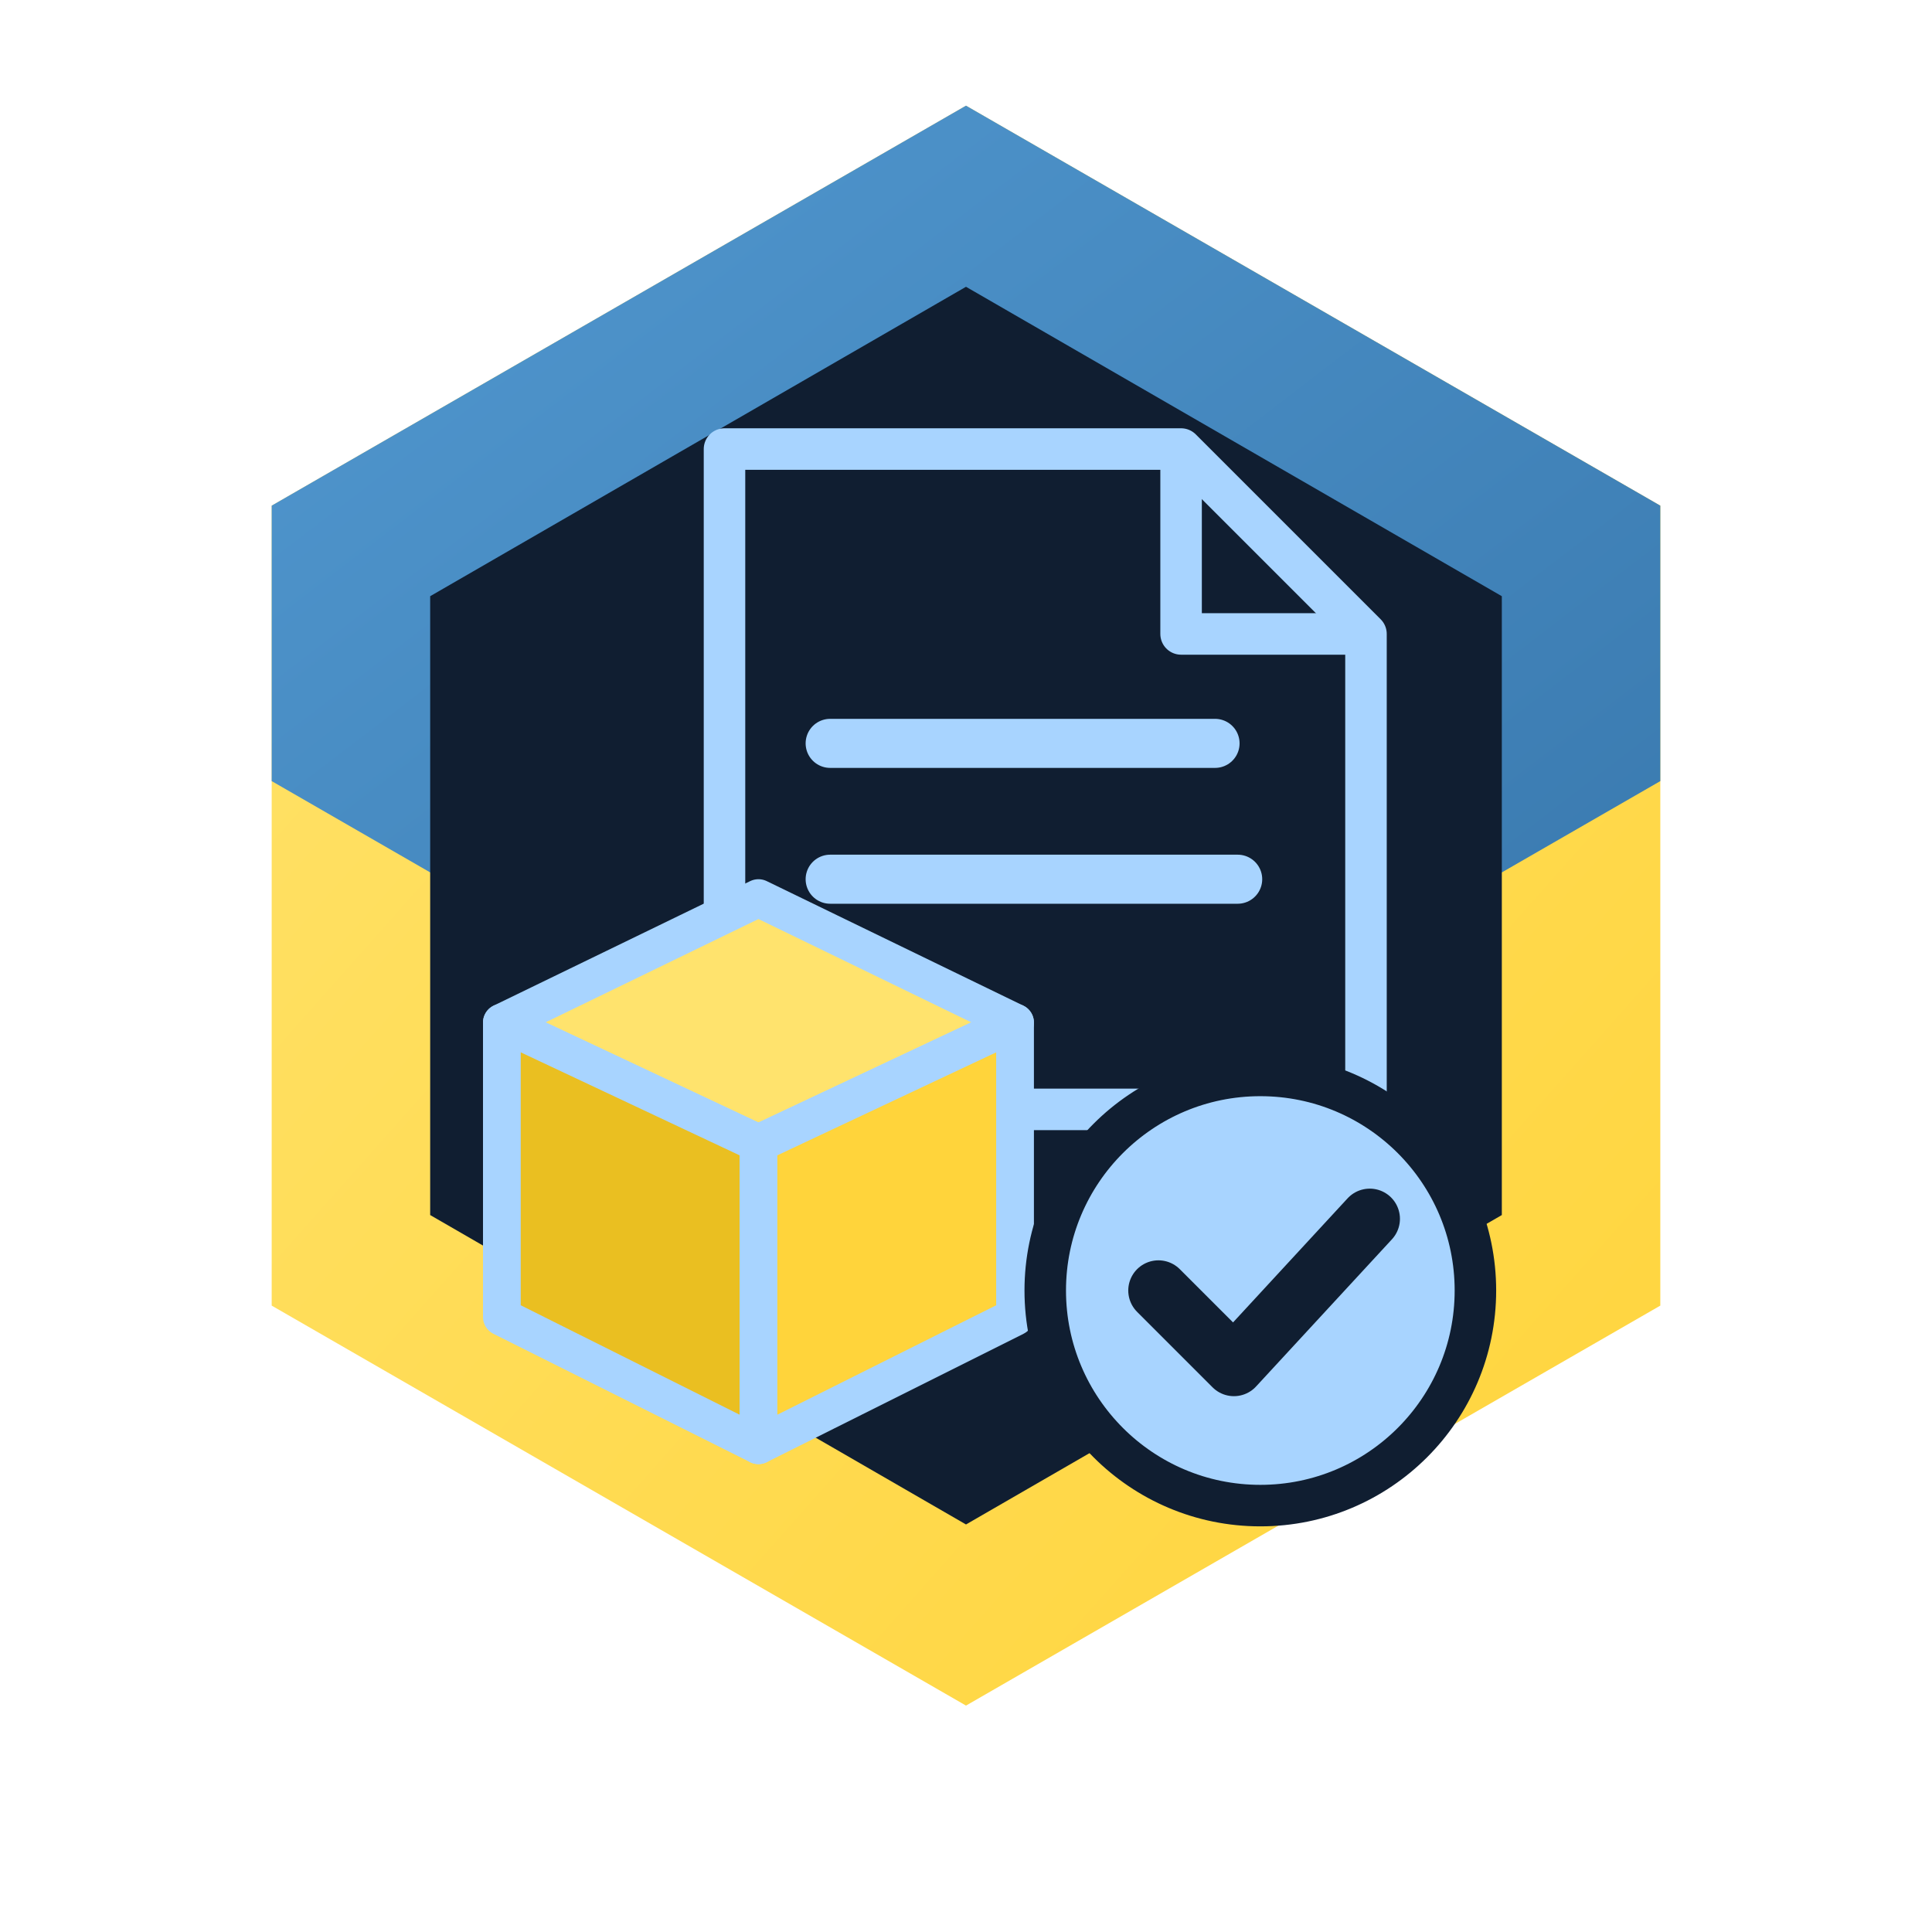
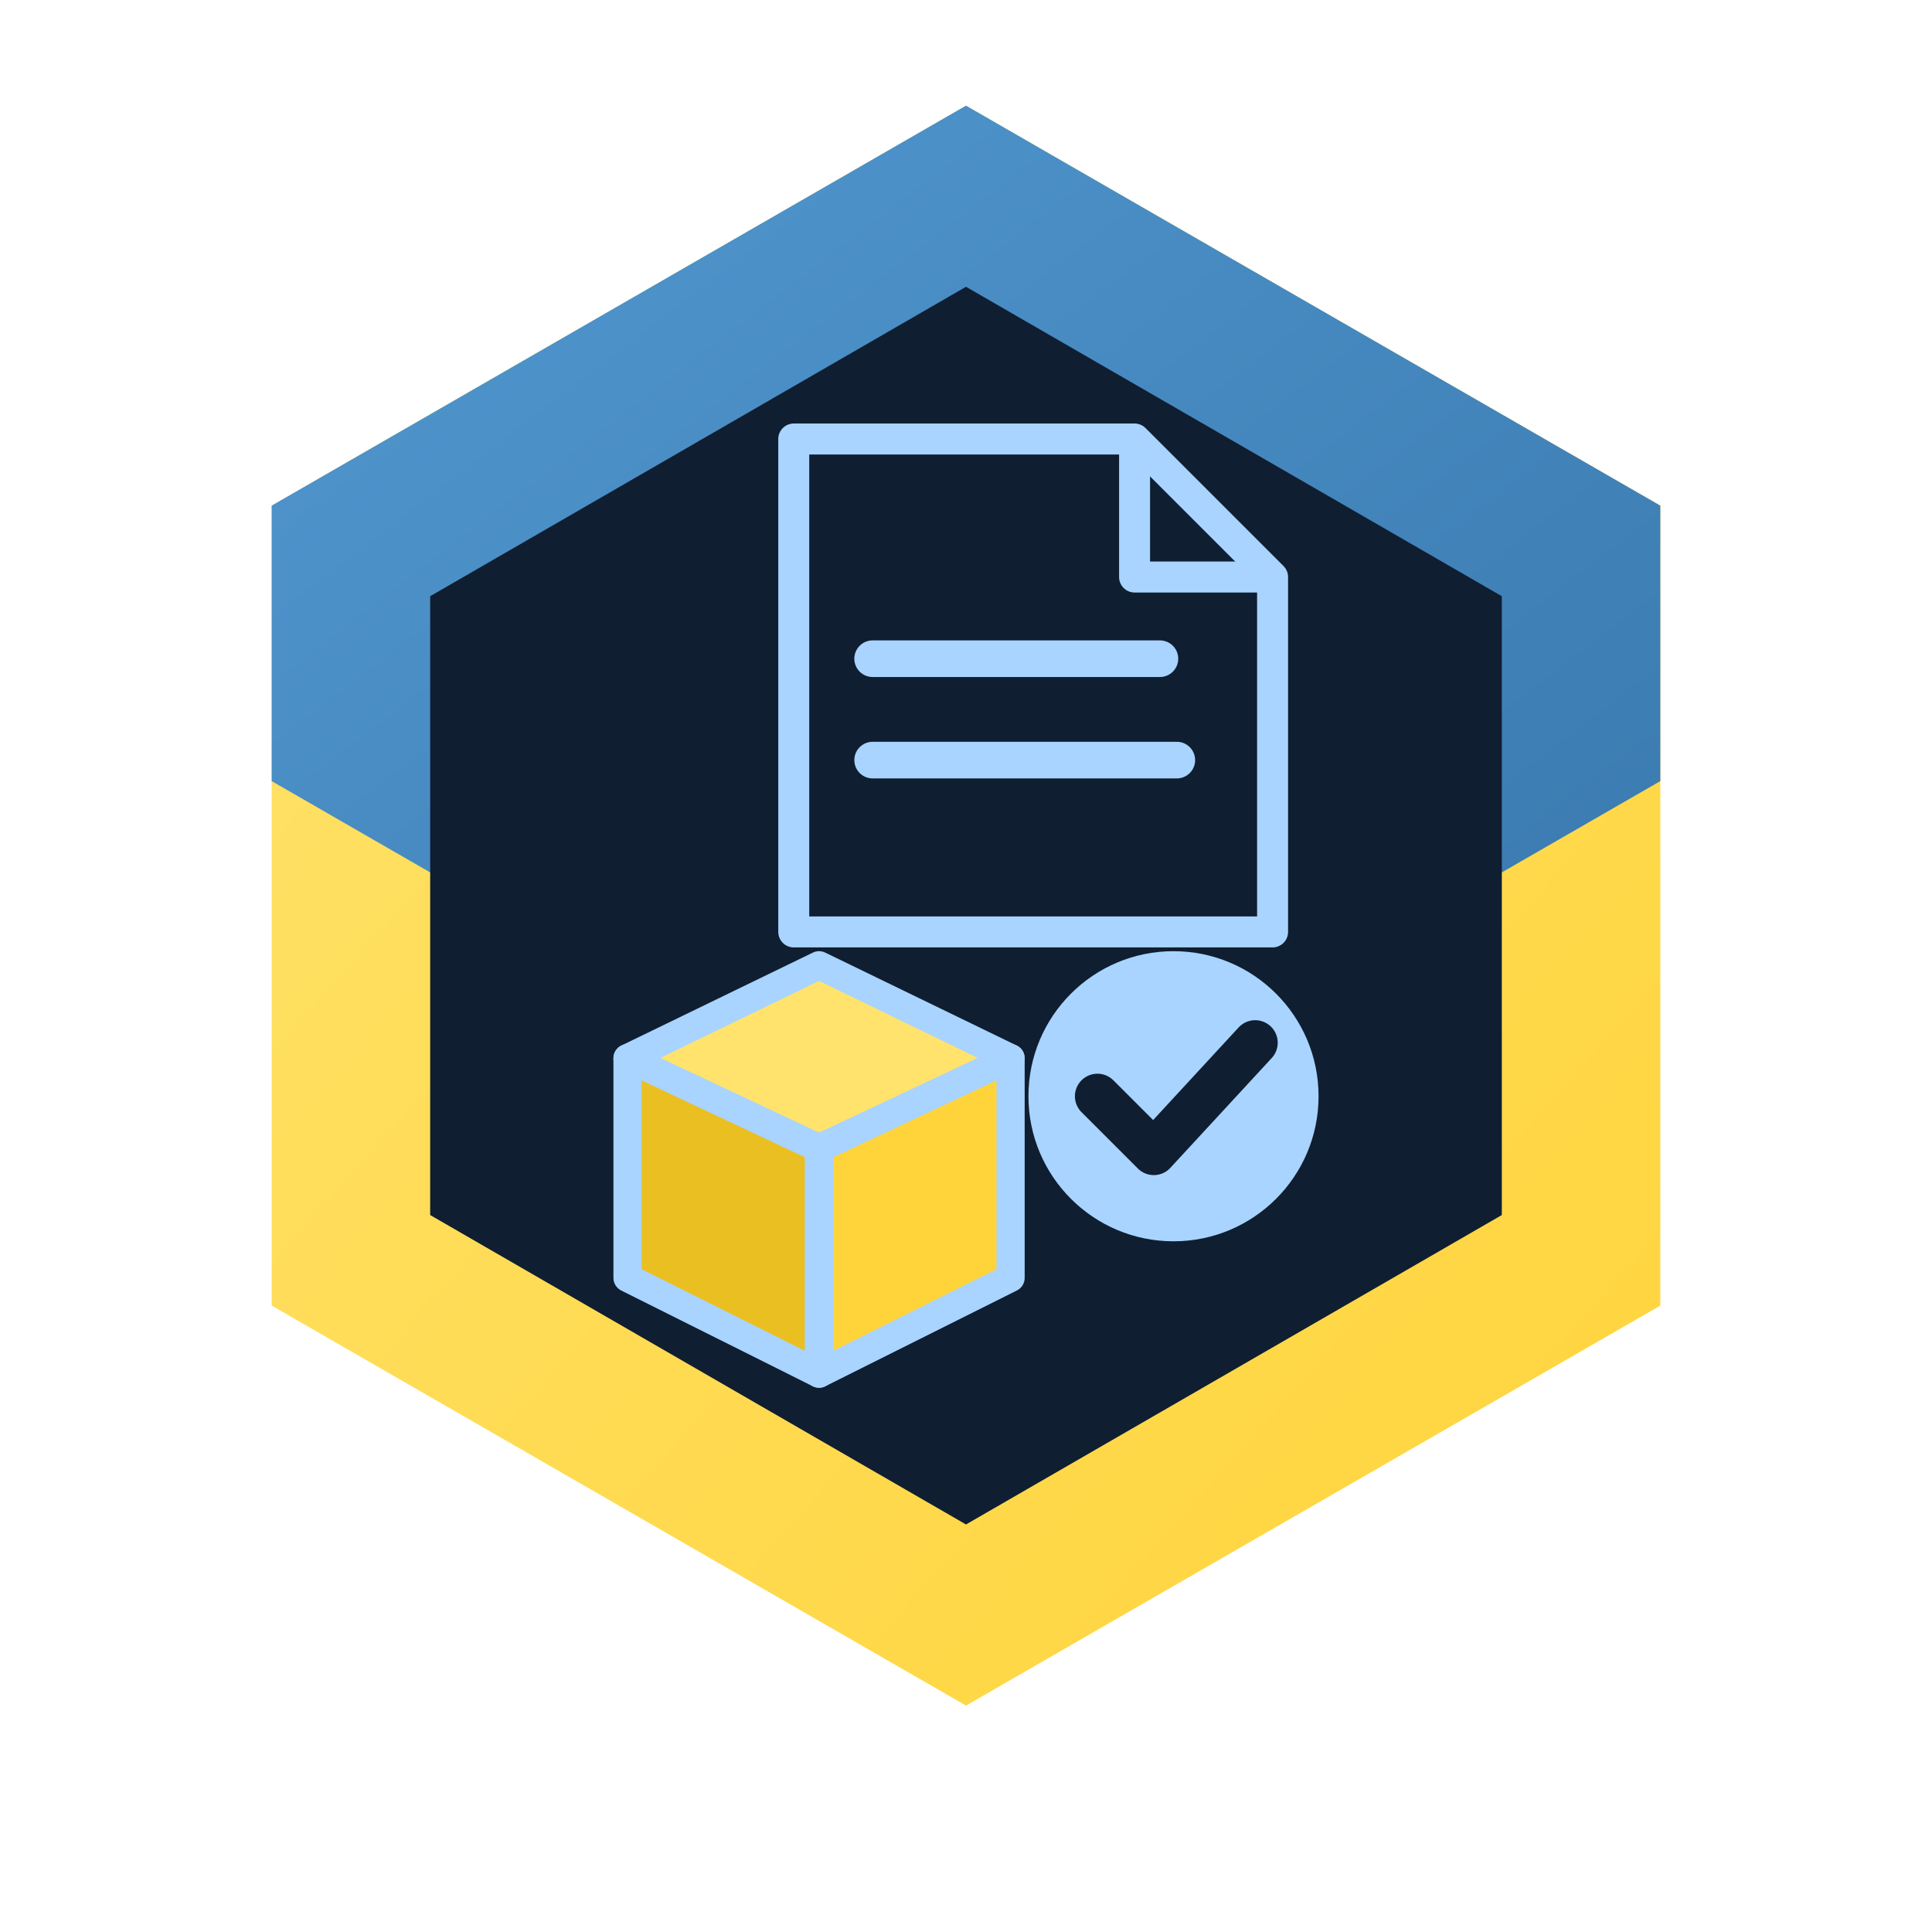
<svg xmlns="http://www.w3.org/2000/svg" viewBox="0 0 512 512" width="512" height="512">
  <defs>
    <linearGradient id="blue" x2="1" y2="1">
      <stop stop-color="#5299D1" />
      <stop offset="1" stop-color="#3776AB" />
    </linearGradient>
    <linearGradient id="yellow" x2="1" y2="1">
      <stop stop-color="#FFE36D" />
      <stop offset="1" stop-color="#FFD43B" />
    </linearGradient>
  </defs>
  <path d="M256 28 440 134 440 346 256 452 72 346 72 134Z" fill="url(#yellow)" />
  <path d="M256 28 440 134 440 207 256 313 72 207 72 134Z" fill="url(#blue)" />
  <path d="M256 76 398 158 398 322 256 404 114 322 114 158Z" fill="#101E31" />
-   <path d="M192 119H313L362 168V294H192Z" fill="#101E31" stroke="#A8D4FF" stroke-width="11" stroke-linejoin="round" />
-   <path d="M313 119V168H362" fill="none" stroke="#A8D4FF" stroke-width="11" stroke-linejoin="round" />
-   <path d="M220 197H322M220 233H328" stroke="#A8D4FF" stroke-width="13" stroke-linecap="round" />
-   <path d="M133 271 201 238 269 271 201 303Z" fill="#FFE36D" stroke="#A8D4FF" stroke-width="10" stroke-linejoin="round" />
-   <path d="M133 271V349L201 383V303Z" fill="#EABF21" stroke="#A8D4FF" stroke-width="10" stroke-linejoin="round" />
-   <path d="M269 271V349L201 383V303Z" fill="#FFD43B" stroke="#A8D4FF" stroke-width="10" stroke-linejoin="round" />
-   <circle cx="334" cy="342" r="57" fill="#A8D4FF" stroke="#101E31" stroke-width="11" />
-   <path d="m307 342 20 20 36-39" fill="none" stroke="#101E31" stroke-width="16" stroke-linecap="round" stroke-linejoin="round" />
+   <g transform="translate(67.037 27.515) scale(0.74644)">
+     <path d="M192 119H313L362 168V294H192Z" fill="#101E31" stroke="#A8D4FF" stroke-width="11" stroke-linejoin="round" />
+     <path d="M313 119V168H362" fill="none" stroke="#A8D4FF" stroke-width="11" stroke-linejoin="round" />
+     <path d="M220 197H322M220 233H328" stroke="#A8D4FF" stroke-width="13" stroke-linecap="round" />
+   </g>
+   <g transform="translate(67.023 78.149) scale(0.74644)">
+     <path d="M133 271 201 238 269 271 201 303Z" fill="#FFE36D" stroke="#A8D4FF" stroke-width="10" stroke-linejoin="round" />
+     <path d="M133 271V349L201 383V303Z" fill="#EABF21" stroke="#A8D4FF" stroke-width="10" stroke-linejoin="round" />
+     <path d="M269 271V349L201 383V303Z" fill="#FFD43B" stroke="#A8D4FF" stroke-width="10" stroke-linejoin="round" />
+   </g>
+   <g transform="translate(61.679 35.233) scale(0.74644)">
+     <circle cx="334" cy="342" r="51.5" fill="#A8D4FF" />
+     <path d="m307 342 20 20 36-39" fill="none" stroke="#101E31" stroke-width="16" stroke-linecap="round" stroke-linejoin="round" />
+   </g>
</svg>
